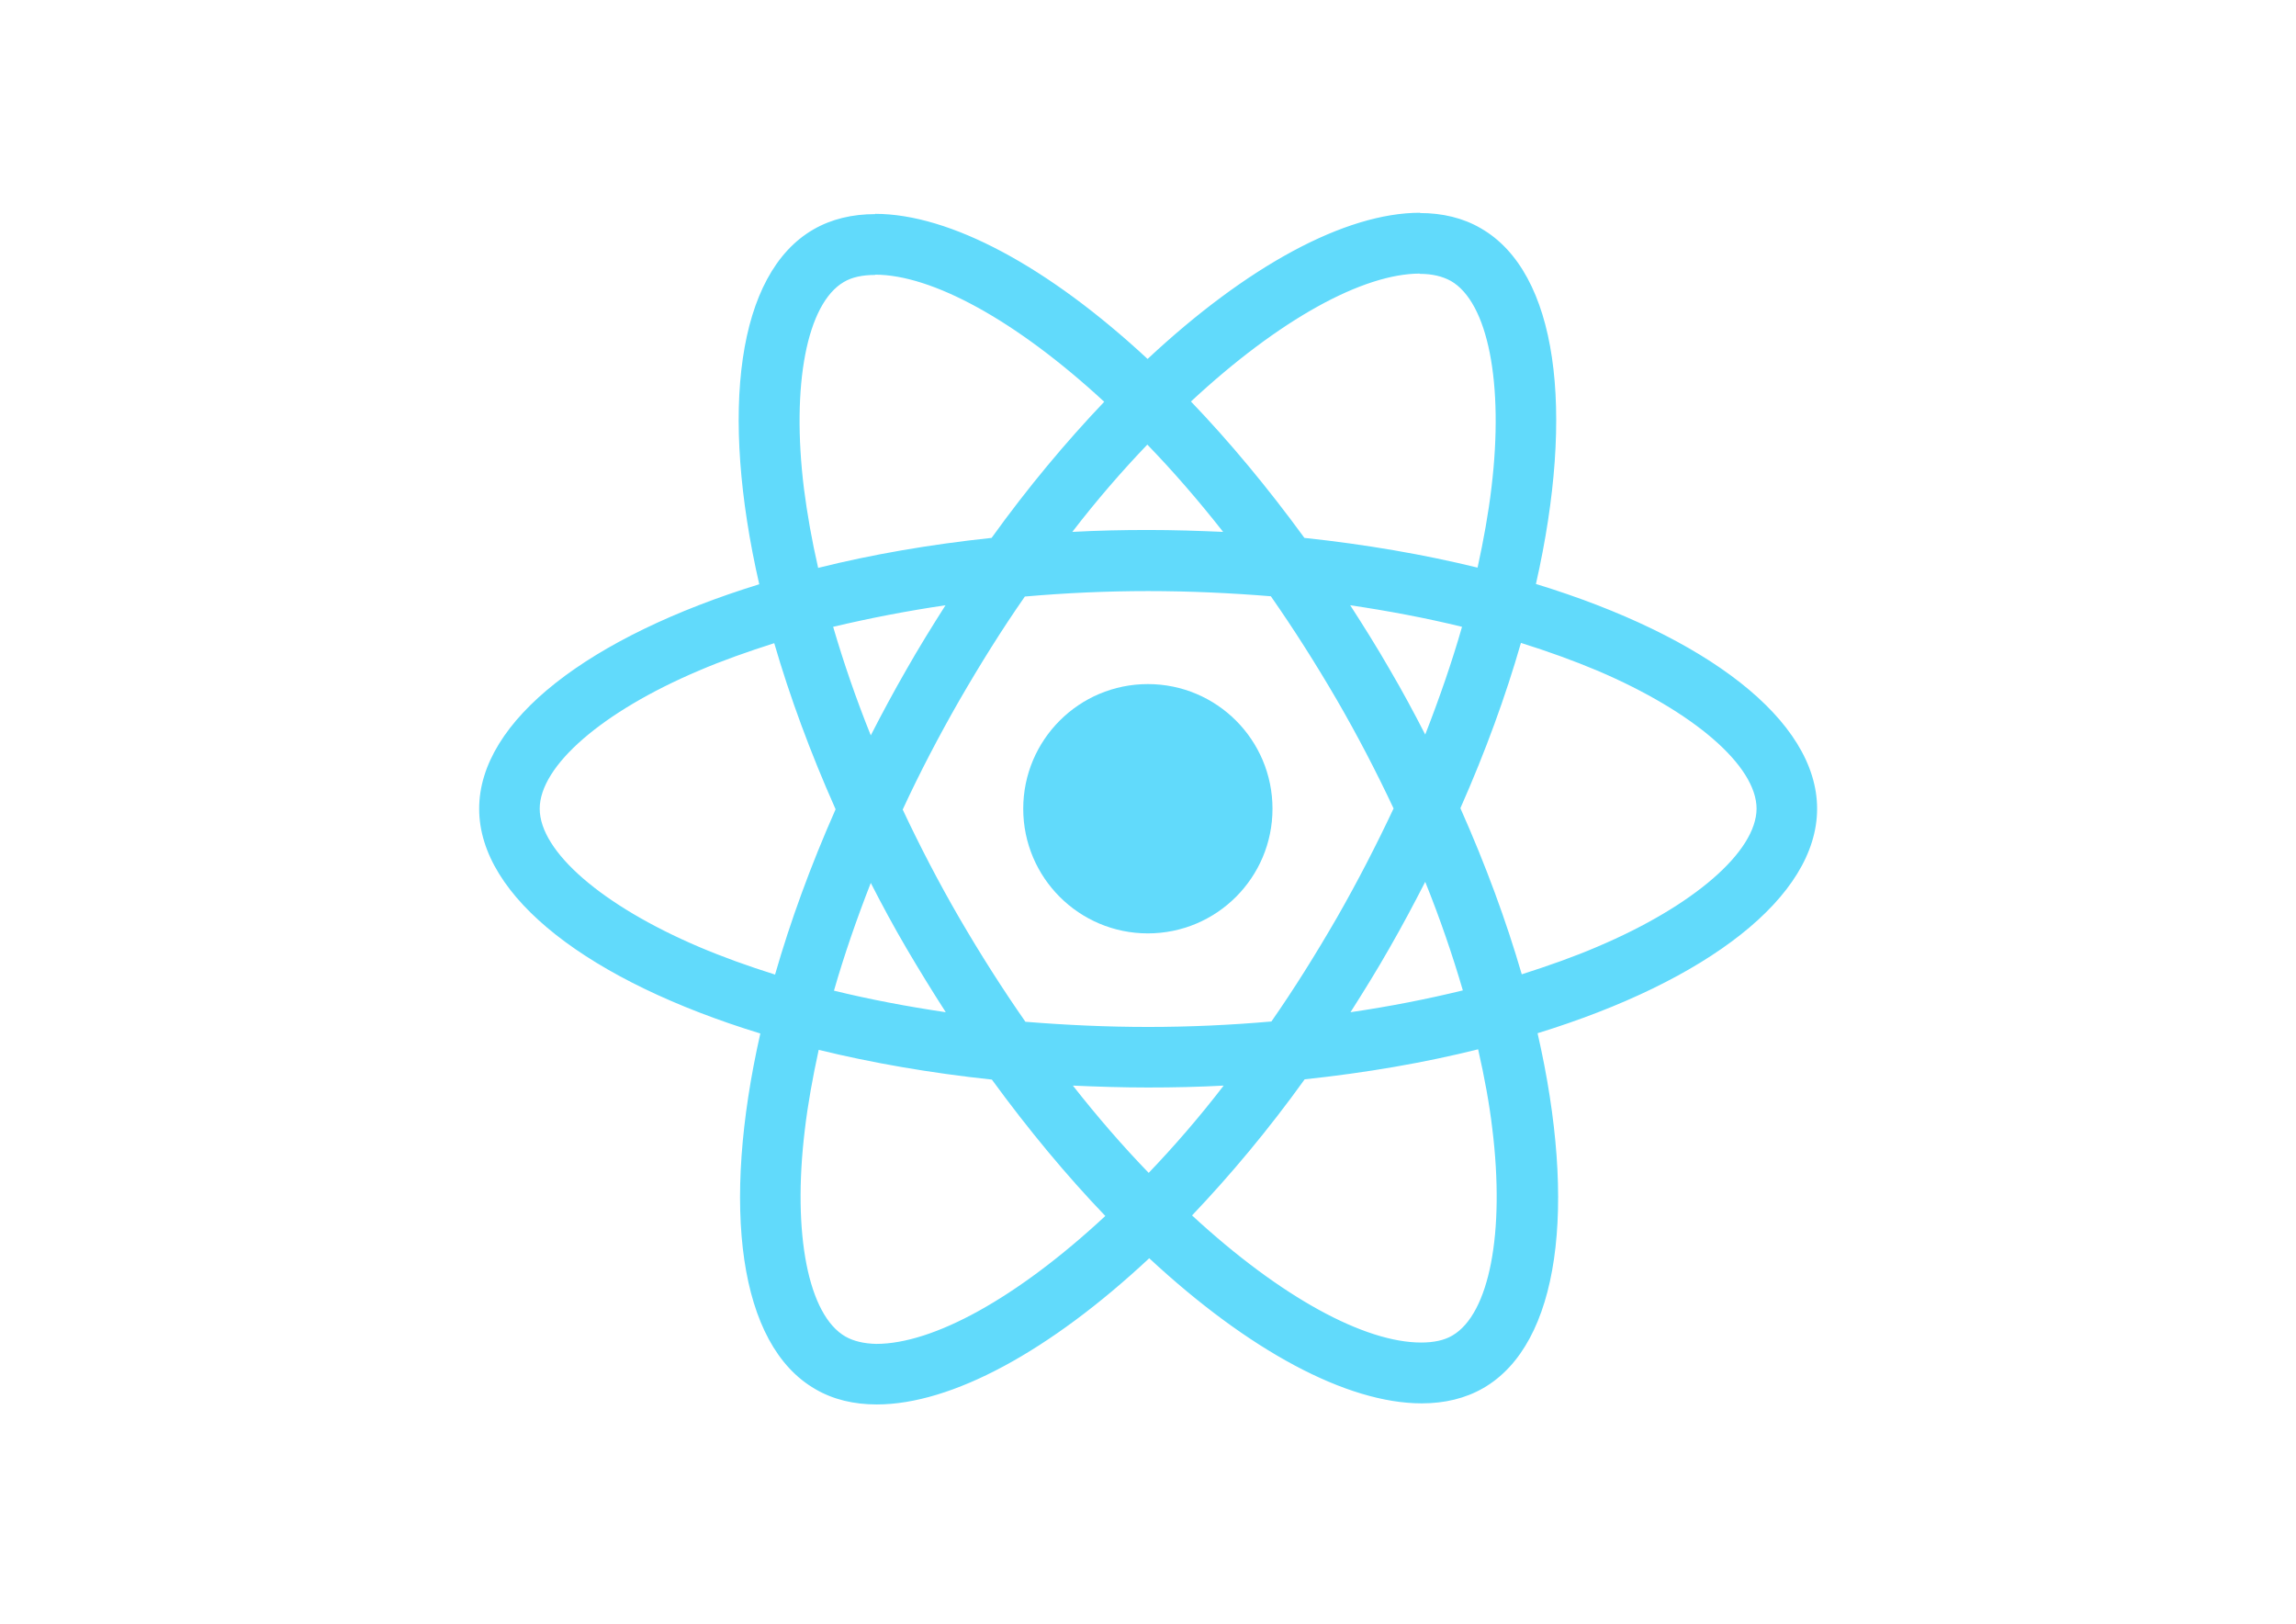
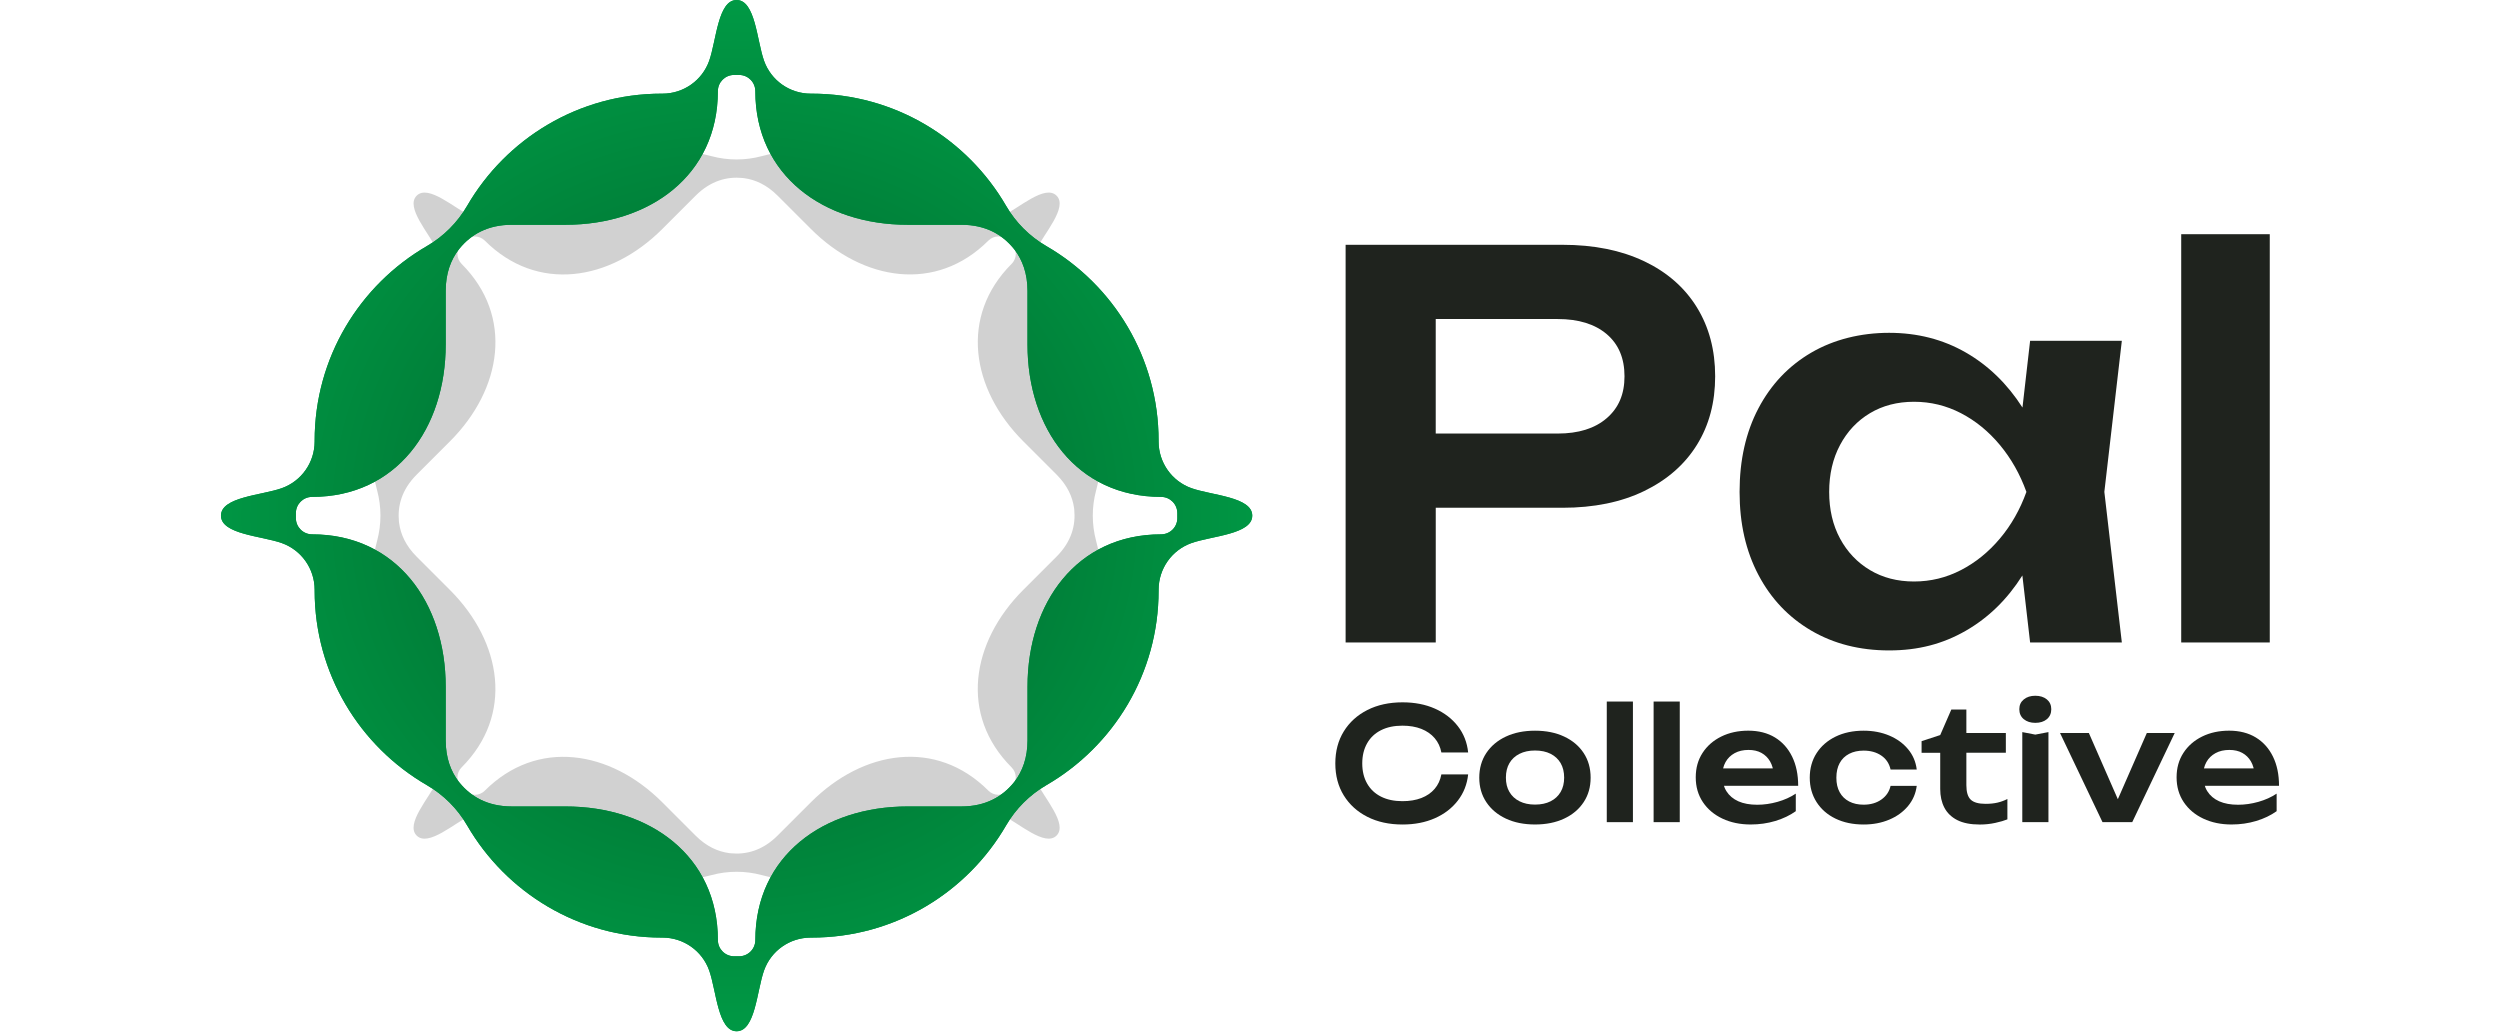
- <svg xmlns="http://www.w3.org/2000/svg" viewBox="0 0 841.9 595.3">
-   <g fill="#61DAFB">
-     <path d="M666.3 296.5c0-32.5-40.7-63.3-103.1-82.4 14.4-63.6 8-114.2-20.2-130.4-6.5-3.8-14.1-5.6-22.4-5.6v22.3c4.6 0 8.3.9 11.4 2.6 13.6 7.8 19.5 37.5 14.9 75.7-1.1 9.4-2.9 19.3-5.1 29.4-19.6-4.8-41-8.5-63.5-10.9-13.5-18.5-27.5-35.3-41.6-50 32.6-30.3 63.2-46.9 84-46.9V78c-27.5 0-63.5 19.6-99.9 53.6-36.4-33.8-72.4-53.2-99.9-53.2v22.3c20.7 0 51.4 16.5 84 46.6-14 14.7-28 31.4-41.3 49.9-22.6 2.4-44 6.1-63.6 11-2.3-10-4-19.7-5.2-29-4.7-38.2 1.1-67.9 14.6-75.8 3-1.8 6.9-2.6 11.5-2.6V78.5c-8.4 0-16 1.8-22.6 5.6-28.1 16.2-34.4 66.7-19.9 130.1-62.2 19.2-102.7 49.9-102.7 82.3 0 32.5 40.7 63.3 103.1 82.4-14.4 63.6-8 114.2 20.2 130.4 6.5 3.8 14.1 5.6 22.5 5.6 27.5 0 63.5-19.6 99.9-53.6 36.4 33.8 72.4 53.2 99.9 53.2 8.4 0 16-1.8 22.6-5.6 28.1-16.2 34.4-66.7 19.9-130.1 62-19.1 102.5-49.9 102.5-82.3zm-130.2-66.7c-3.7 12.9-8.3 26.2-13.5 39.5-4.1-8-8.4-16-13.1-24-4.6-8-9.5-15.8-14.4-23.4 14.2 2.1 27.9 4.7 41 7.9zm-45.8 106.5c-7.8 13.5-15.8 26.3-24.1 38.2-14.9 1.3-30 2-45.2 2-15.1 0-30.2-.7-45-1.9-8.3-11.9-16.4-24.6-24.2-38-7.6-13.1-14.5-26.4-20.8-39.8 6.2-13.4 13.2-26.8 20.7-39.9 7.8-13.5 15.8-26.3 24.1-38.2 14.9-1.3 30-2 45.2-2 15.1 0 30.2.7 45 1.9 8.3 11.9 16.4 24.6 24.2 38 7.6 13.1 14.5 26.4 20.8 39.8-6.3 13.4-13.2 26.8-20.7 39.9zm32.3-13c5.4 13.4 10 26.8 13.8 39.8-13.1 3.2-26.9 5.9-41.2 8 4.9-7.7 9.8-15.6 14.4-23.7 4.6-8 8.9-16.1 13-24.1zM421.2 430c-9.3-9.6-18.6-20.3-27.8-32 9 .4 18.2.7 27.5.7 9.4 0 18.7-.2 27.8-.7-9 11.7-18.3 22.4-27.5 32zm-74.4-58.9c-14.2-2.1-27.9-4.7-41-7.9 3.7-12.9 8.3-26.2 13.5-39.5 4.1 8 8.4 16 13.1 24 4.7 8 9.5 15.8 14.4 23.4zM420.7 163c9.3 9.6 18.6 20.3 27.8 32-9-.4-18.2-.7-27.5-.7-9.4 0-18.7.2-27.8.7 9-11.7 18.3-22.4 27.5-32zm-74 58.9c-4.9 7.7-9.8 15.6-14.4 23.7-4.6 8-8.9 16-13 24-5.4-13.4-10-26.8-13.8-39.8 13.1-3.1 26.9-5.8 41.2-7.9zm-90.5 125.2c-35.4-15.1-58.3-34.9-58.3-50.6 0-15.7 22.9-35.6 58.3-50.6 8.6-3.7 18-7 27.7-10.1 5.7 19.6 13.2 40 22.5 60.9-9.2 20.8-16.6 41.1-22.2 60.6-9.9-3.1-19.3-6.5-28-10.2zM310 490c-13.6-7.8-19.5-37.5-14.9-75.7 1.1-9.4 2.9-19.3 5.1-29.4 19.6 4.8 41 8.5 63.5 10.9 13.5 18.5 27.5 35.3 41.6 50-32.6 30.3-63.2 46.9-84 46.9-4.5-.1-8.3-1-11.3-2.7zm237.2-76.2c4.7 38.2-1.1 67.9-14.6 75.8-3 1.8-6.9 2.6-11.5 2.6-20.7 0-51.4-16.5-84-46.6 14-14.7 28-31.4 41.3-49.9 22.6-2.4 44-6.1 63.6-11 2.3 10.1 4.1 19.8 5.2 29.1zm38.5-66.7c-8.6 3.7-18 7-27.7 10.1-5.7-19.6-13.2-40-22.5-60.9 9.2-20.8 16.6-41.1 22.2-60.6 9.9 3.1 19.3 6.5 28.1 10.2 35.4 15.1 58.3 34.9 58.3 50.6-.1 15.7-23 35.6-58.4 50.6zM320.8 78.4z" />
-     <circle cx="420.9" cy="296.5" r="45.7" />
-     <path d="M520.5 78.1z" />
+ <svg xmlns="http://www.w3.org/2000/svg" xmlns:xlink="http://www.w3.org/1999/xlink" id="Capa_1" viewBox="0 0 1243.685 513.02" version="1.1" width="1243.685" height="513.02">
+   <defs id="defs1">
+     <linearGradient id="linearGradient15">
+       <stop style="stop-color:#005d28;stop-opacity:1;" offset="0" id="stop15" />
+       <stop style="stop-color:#009945;stop-opacity:1" offset="1" id="stop16" />
+     </linearGradient>
+     <style id="style1">.cls-1{fill:#009945;}.cls-2{fill:#1f231e;}</style>
+     <radialGradient xlink:href="#linearGradient15" id="radialGradient16" cx="364.826" cy="257.415" fx="364.826" fy="257.415" r="256.52" gradientTransform="matrix(1.053045,0,0,0.999961,-18.71188,0.00999961)" gradientUnits="userSpaceOnUse" />
+   </defs>
+   <path class="cls-1" d="m 498.382,107.636 c -8.252,3.921 -18.081,2.209 -24.54,-4.25 l -0.261,-0.261 c -25.663,-25.663 -62.012,-34.139 -94.73,-25.421 -8.141,2.172 -16.704,2.172 -24.844,0 -32.706,-8.693 -69.036,-0.223 -94.687,25.428 l -0.261,0.261 c -6.459,6.459 -16.288,8.172 -24.54,4.25 -8.432,-4.002 -21.45,-16.077 -27.233,-10.294 -5.783,5.783 6.298,18.807 10.294,27.233 3.921,8.252 2.209,18.081 -4.25,24.54 l -0.261,0.261 c -25.651,25.651 -34.127,61.974 -25.428,94.687 2.159,8.141 2.159,16.704 0,24.844 -8.718,32.718 -0.248,69.06 25.421,94.73 l 0.261,0.261 c 6.459,6.459 8.172,16.288 4.25,24.54 -4.002,8.432 -16.077,21.45 -10.294,27.233 5.783,5.783 18.807,-6.298 27.233,-10.294 8.252,-3.921 18.081,-2.209 24.54,4.25 l 0.261,0.261 c 25.663,25.663 62.012,34.139 94.73,25.421 8.141,-2.172 16.704,-2.172 24.844,0 32.706,8.693 69.036,0.223 94.687,-25.428 l 0.261,-0.261 c 6.459,-6.459 16.288,-8.172 24.54,-4.25 8.432,4.002 21.45,16.077 27.233,10.294 5.783,-5.783 -6.298,-18.807 -10.294,-27.233 -3.921,-8.252 -2.209,-18.081 4.25,-24.54 l 0.261,-0.261 c 25.651,-25.651 34.127,-61.974 25.428,-94.687 -2.159,-8.141 -2.159,-16.704 0,-24.844 8.718,-32.718 0.248,-69.06 -25.421,-94.73 l -0.261,-0.261 c -6.459,-6.459 -8.172,-16.288 -4.25,-24.54 4.002,-8.432 16.077,-21.45 10.294,-27.233 -5.783,-5.783 -18.807,6.298 -27.233,10.294 z m 4.877,13.601 c 2.767,2.767 2.767,7.247 0,10.015 v 0 c -25.974,25.974 -20.191,62.297 5.783,88.271 l 16.573,16.573 c 5.404,5.404 7.967,11.132 8.718,16.722 0.012,0.137 0.031,0.267 0.043,0.403 0.012,0.112 0.025,0.211 0.037,0.323 0.745,7.595 -1.247,15.791 -8.817,23.361 l -16.573,16.573 c -25.974,25.974 -31.757,62.297 -5.783,88.271 v 0 c 2.767,2.767 2.767,7.247 0,10.015 l -1.545,1.545 c -2.767,2.767 -7.247,2.767 -10.015,0 v 0 c -25.974,-25.974 -62.297,-20.191 -88.271,5.783 l -16.573,16.573 c -7.576,7.576 -15.767,9.562 -23.361,8.817 -0.105,-0.006 -0.211,-0.025 -0.323,-0.037 -0.137,-0.012 -0.267,-0.031 -0.403,-0.043 -5.597,-0.757 -11.318,-3.313 -16.722,-8.718 L 329.454,399.111 c -25.974,-25.974 -62.297,-31.757 -88.271,-5.783 v 0 c -2.767,2.767 -7.247,2.767 -10.015,0 l -1.545,-1.545 c -2.767,-2.767 -2.767,-7.247 0,-10.015 v 0 c 25.974,-25.974 20.191,-62.297 -5.783,-88.271 l -16.573,-16.573 c -5.404,-5.404 -7.967,-11.132 -8.718,-16.722 -0.019,-0.13 -0.031,-0.267 -0.05,-0.397 -0.012,-0.112 -0.025,-0.223 -0.037,-0.323 -0.745,-7.595 1.247,-15.791 8.817,-23.361 l 16.573,-16.573 c 25.974,-25.974 31.757,-62.297 5.783,-88.271 v 0 c -2.767,-2.767 -2.767,-7.247 0,-10.015 l 1.545,-1.545 c 2.767,-2.767 7.247,-2.767 10.015,0 v 0 c 25.974,25.974 62.297,20.191 88.271,-5.783 l 16.573,-16.573 c 7.576,-7.576 15.767,-9.562 23.361,-8.817 0.112,0.012 0.211,0.025 0.323,0.037 0.137,0.012 0.267,0.031 0.403,0.043 5.597,0.757 11.318,3.313 16.722,8.718 l 16.573,16.573 c 25.974,25.974 62.297,31.757 88.271,5.783 v 0 c 2.767,-2.767 7.247,-2.767 10.015,0 l 1.545,1.545 z" id="path14" style="fill:#000000;stroke-width:0.878;fill-opacity:0.182" />
+   <path class="cls-1" d="m 592.728,242.86 c -9.81,-3.49 -16.35,-12.79 -16.35,-23.2 v -0.42 c 0,-41.36 -22.46,-77.48 -55.85,-96.82 -8.31,-4.81 -15.21,-11.71 -20.02,-20.02 -19.35,-33.36 -55.45,-55.81 -96.79,-55.81 h -0.42 c -10.41,0 -19.71,-6.54 -23.2,-16.35 -3.57,-10.02 -4.33,-30.24 -13.65,-30.24 -9.32,0 -10.08,20.23 -13.65,30.24 -3.49,9.81 -12.79,16.35 -23.2,16.35 h -0.42 c -41.34,0 -77.44,22.44 -96.79,55.81 -4.82,8.3 -11.72,15.2 -20.02,20.02 -33.39,19.34 -55.85,55.45 -55.85,96.82 v 0.42 c 0,10.41 -6.54,19.71 -16.35,23.2 -10.02,3.57 -30.24,4.33 -30.24,13.65 0,9.32 20.23,10.08 30.24,13.65 9.81,3.49 16.35,12.79 16.35,23.2 v 0.42 c 0,41.36 22.46,77.48 55.85,96.82 8.31,4.81 15.21,11.71 20.02,20.02 19.35,33.36 55.45,55.81 96.79,55.81 h 0.42 c 10.41,0 19.71,6.54 23.2,16.35 3.57,10.02 4.33,30.24 13.65,30.24 9.32,0 10.08,-20.23 13.65,-30.24 3.49,-9.81 12.79,-16.35 23.2,-16.35 h 0.42 c 41.34,0 77.44,-22.44 96.79,-55.81 4.82,-8.3 11.72,-15.2 20.02,-20.02 33.39,-19.34 55.85,-55.45 55.85,-96.82 v -0.42 c 0,-10.41 6.54,-19.71 16.35,-23.2 10.02,-3.57 30.24,-4.33 30.24,-13.65 0,-9.32 -20.23,-10.08 -30.24,-13.65 z m -7.03,14.89 c 0,4.46 -3.61,8.07 -8.07,8.07 v 0 c -41.86,0 -66.47,33.93 -66.47,75.79 v 26.71 c 0,8.71 -2.55,15.39 -6.45,20.5 -0.1,0.12 -0.19,0.24 -0.29,0.36 -0.08,0.1 -0.15,0.19 -0.23,0.29 -5.52,6.72 -13.73,11.72 -25.93,11.72 h -26.71 c -41.86,0 -75.79,24.61 -75.79,66.47 v 0 c 0,4.46 -3.61,8.07 -8.07,8.07 h -2.49 c -4.46,0 -8.07,-3.61 -8.07,-8.07 v 0 c 0,-41.86 -33.93,-66.47 -75.79,-66.47 h -26.71 c -12.21,0 -20.41,-5 -25.93,-11.72 -0.08,-0.09 -0.15,-0.19 -0.23,-0.29 -0.1,-0.12 -0.19,-0.24 -0.29,-0.36 -3.9,-5.12 -6.45,-11.79 -6.45,-20.5 v -26.71 c 0,-41.86 -24.61,-75.79 -66.47,-75.79 v 0 c -4.46,0 -8.07,-3.61 -8.07,-8.07 v -2.49 c 0,-4.46 3.61,-8.07 8.07,-8.07 v 0 c 41.86,0 66.47,-33.93 66.47,-75.79 v -26.71 c 0,-8.71 2.55,-15.39 6.45,-20.5 0.09,-0.12 0.19,-0.24 0.28,-0.36 0.08,-0.1 0.16,-0.2 0.23,-0.29 5.52,-6.72 13.73,-11.72 25.93,-11.72 h 26.71 c 41.86,0 75.79,-24.61 75.79,-66.47 v 0 c 0,-4.46 3.61,-8.07 8.07,-8.07 h 2.49 c 4.46,0 8.07,3.61 8.07,8.07 v 0 c 0,41.86 33.93,66.47 75.79,66.47 h 26.71 c 12.21,0 20.41,5 25.93,11.72 0.08,0.1 0.15,0.19 0.23,0.29 0.1,0.12 0.19,0.24 0.29,0.36 3.9,5.12 6.45,11.79 6.45,20.5 v 26.71 c 0,41.86 24.61,75.79 66.47,75.79 v 0 c 4.46,0 8.07,3.61 8.07,8.07 v 2.49 z" id="path1" />
+   <g id="g3" transform="translate(-97.94247,-493.49)">
+     <path class="cls-2" d="M 915.85,623.45 C 904.42,618 890.88,615.27 875.23,615.27 H 767.35 v 197.82 h 44.84 v -67 h 63.04 c 15.65,0 29.19,-2.77 40.62,-8.31 11.43,-5.54 20.18,-13.19 26.24,-22.95 6.07,-9.76 9.1,-21.14 9.1,-34.16 0,-13.02 -3.03,-24.44 -9.1,-34.29 -6.07,-9.85 -14.82,-17.5 -26.24,-22.95 z m -18.6,78.07 c -5.89,5.1 -14.02,7.65 -24.4,7.65 H 812.18 V 652.2 h 60.67 c 10.37,0 18.5,2.51 24.4,7.52 5.89,5.01 8.84,12 8.84,20.97 0,8.97 -2.95,15.74 -8.84,20.84 z" id="path2" />
+     <path class="cls-2" d="m 1107.87,663.02 -3.8,33.21 c -7.55,-11.79 -16.96,-20.93 -28.25,-27.41 -11.34,-6.5 -24.05,-9.76 -38.11,-9.76 -14.06,0 -27.52,3.3 -38.77,9.89 -11.25,6.59 -20,15.83 -26.24,27.7 -6.24,11.87 -9.36,25.72 -9.36,41.54 0,15.82 3.12,29.41 9.36,41.28 6.24,11.87 14.99,21.1 26.24,27.7 11.25,6.59 24.18,9.89 38.77,9.89 14.59,0 26.77,-3.26 38.11,-9.76 11.33,-6.5 20.73,-15.68 28.2,-27.53 l 3.85,33.33 h 45.63 l -8.7,-74.91 8.7,-75.17 z m -34.42,114.08 c -7.3,3.78 -15.08,5.67 -23.34,5.67 -8.26,0 -15.56,-1.89 -21.89,-5.67 -6.33,-3.78 -11.3,-9.01 -14.9,-15.69 -3.61,-6.68 -5.41,-14.42 -5.41,-23.21 0,-8.79 1.8,-16.57 5.41,-23.34 3.6,-6.77 8.57,-12.04 14.9,-15.83 6.33,-3.78 13.62,-5.67 21.89,-5.67 8.27,0 16.04,1.89 23.34,5.67 7.29,3.78 13.76,9.06 19.39,15.83 5.63,6.77 10.02,14.55 13.19,23.34 -3.17,8.79 -7.56,16.53 -13.19,23.21 -5.63,6.69 -12.09,11.92 -19.39,15.69 z" id="path3" />
+     <rect class="cls-2" x="1183.04" y="610" width="44.05" height="203.1" id="rect3" />
  </g>
+   <g id="g13" transform="translate(-97.94247,-493.49)">
+     <path class="cls-2" d="m 828.31,878.72 c -0.52,4.94 -2.23,9.29 -5.14,13.05 -2.91,3.77 -6.71,6.69 -11.42,8.77 -4.71,2.08 -10.06,3.12 -16.09,3.12 -6.65,0 -12.48,-1.27 -17.49,-3.82 -5.01,-2.54 -8.92,-6.09 -11.73,-10.64 -2.81,-4.54 -4.21,-9.86 -4.21,-15.93 0,-6.07 1.4,-11.39 4.21,-15.93 2.8,-4.54 6.71,-8.09 11.73,-10.64 5.01,-2.54 10.84,-3.82 17.49,-3.82 6.03,0 11.39,1.04 16.09,3.12 4.7,2.08 8.51,4.99 11.42,8.73 2.91,3.74 4.62,8.1 5.14,13.09 h -13.32 c -0.52,-2.75 -1.64,-5.13 -3.35,-7.13 -1.71,-2 -3.92,-3.53 -6.62,-4.6 -2.7,-1.06 -5.84,-1.6 -9.43,-1.6 -4.1,0 -7.65,0.75 -10.64,2.26 -2.99,1.51 -5.29,3.67 -6.9,6.51 -1.61,2.83 -2.42,6.17 -2.42,10.01 0,3.84 0.8,7.18 2.42,10.01 1.61,2.83 3.91,5 6.9,6.51 2.99,1.51 6.53,2.26 10.64,2.26 3.58,0 6.73,-0.52 9.43,-1.56 2.7,-1.04 4.91,-2.56 6.62,-4.56 1.71,-2 2.83,-4.4 3.35,-7.21 z" id="path4" />
+     <path class="cls-2" d="m 861.58,903.65 c -5.51,0 -10.34,-0.97 -14.49,-2.92 -4.16,-1.95 -7.4,-4.67 -9.74,-8.18 -2.34,-3.51 -3.51,-7.57 -3.51,-12.19 0,-4.62 1.17,-8.77 3.51,-12.27 2.34,-3.51 5.58,-6.23 9.74,-8.18 4.16,-1.95 8.99,-2.92 14.49,-2.92 5.5,0 10.34,0.97 14.49,2.92 4.16,1.95 7.39,4.67 9.7,8.18 2.31,3.51 3.47,7.6 3.47,12.27 0,4.67 -1.16,8.69 -3.47,12.19 -2.31,3.51 -5.54,6.23 -9.7,8.18 -4.16,1.95 -8.99,2.92 -14.49,2.92 z m 0,-9.9 c 3.01,0 5.6,-0.55 7.75,-1.64 2.16,-1.09 3.82,-2.64 4.99,-4.64 1.17,-2 1.75,-4.38 1.75,-7.13 0,-2.75 -0.58,-5.21 -1.75,-7.21 -1.17,-2 -2.83,-3.54 -4.99,-4.64 -2.16,-1.09 -4.74,-1.64 -7.75,-1.64 -3.01,0 -5.53,0.55 -7.71,1.64 -2.18,1.09 -3.86,2.64 -5.03,4.64 -1.17,2 -1.75,4.4 -1.75,7.21 0,2.81 0.58,5.13 1.75,7.13 1.17,2 2.84,3.54 5.03,4.64 2.19,1.1 4.75,1.64 7.71,1.64 z" id="path5" />
+     <path class="cls-2" d="m 897.27,842.49 h 13.01 v 60 h -13.01 z" id="path6" />
+     <path class="cls-2" d="m 920.57,842.49 h 13.01 v 60 h -13.01 z" id="path7" />
+     <path class="cls-2" d="m 968.87,903.65 c -5.25,0 -9.93,-0.97 -14.06,-2.92 -4.13,-1.95 -7.38,-4.69 -9.74,-8.22 -2.36,-3.53 -3.54,-7.64 -3.54,-12.31 0,-4.67 1.13,-8.67 3.39,-12.16 2.26,-3.48 5.36,-6.19 9.31,-8.14 3.95,-1.95 8.44,-2.92 13.48,-2.92 5.04,0 9.56,1.13 13.25,3.39 3.69,2.26 6.53,5.44 8.53,9.54 2,4.1 3,8.93 3,14.49 h -40.52 v -8.65 h 33.5 l -5.14,3.12 c -0.16,-2.6 -0.77,-4.8 -1.83,-6.62 -1.07,-1.82 -2.49,-3.22 -4.29,-4.21 -1.79,-0.99 -3.93,-1.48 -6.43,-1.48 -2.65,0 -4.95,0.53 -6.9,1.6 -1.95,1.07 -3.46,2.54 -4.52,4.44 -1.07,1.9 -1.6,4.12 -1.6,6.66 0,3.07 0.69,5.69 2.06,7.87 1.38,2.18 3.35,3.84 5.92,4.99 2.57,1.14 5.7,1.71 9.39,1.71 3.32,0 6.69,-0.48 10.09,-1.44 3.4,-0.96 6.43,-2.32 9.08,-4.09 v 8.73 c -2.91,2.08 -6.3,3.7 -10.17,4.87 -3.87,1.17 -7.96,1.75 -12.27,1.75 z" id="path8" />
+     <path class="cls-2" d="m 1051.47,884.41 c -0.47,3.79 -1.91,7.14 -4.32,10.05 -2.42,2.91 -5.53,5.17 -9.35,6.78 -3.82,1.61 -8.06,2.42 -12.74,2.42 -5.3,0 -9.96,-0.97 -13.99,-2.92 -4.03,-1.95 -7.17,-4.69 -9.43,-8.22 -2.26,-3.53 -3.39,-7.58 -3.39,-12.16 0,-4.58 1.13,-8.69 3.39,-12.19 2.26,-3.51 5.4,-6.25 9.43,-8.22 4.03,-1.97 8.69,-2.96 13.99,-2.96 4.67,0 8.92,0.81 12.74,2.42 3.82,1.61 6.93,3.87 9.35,6.78 2.42,2.91 3.86,6.29 4.32,10.13 h -13.01 c -0.68,-3.01 -2.22,-5.34 -4.64,-6.97 -2.42,-1.64 -5.34,-2.45 -8.77,-2.45 -2.75,0 -5.16,0.53 -7.21,1.6 -2.05,1.07 -3.62,2.6 -4.71,4.6 -1.09,2 -1.64,4.43 -1.64,7.29 0,2.86 0.54,5.21 1.64,7.21 1.09,2 2.66,3.53 4.71,4.6 2.05,1.07 4.45,1.6 7.21,1.6 3.48,0 6.43,-0.86 8.84,-2.57 2.42,-1.71 3.93,-3.97 4.56,-6.78 h 13.01 z" id="path9" />
+     <path class="cls-2" d="m 1053.88,867.97 v -5.77 l 9.27,-3.04 5.53,-12.7 h 7.48 v 11.69 h 19.64 v 9.82 h -19.64 v 16.13 c 0,3.43 0.73,5.83 2.18,7.21 1.45,1.38 3.92,2.07 7.4,2.07 2.23,0 4.22,-0.21 5.96,-0.62 1.74,-0.42 3.36,-1.01 4.87,-1.79 v 10.13 c -1.51,0.62 -3.51,1.21 -6,1.75 -2.49,0.55 -5.06,0.82 -7.71,0.82 -4.62,0 -8.38,-0.74 -11.26,-2.22 -2.88,-1.48 -5.01,-3.54 -6.39,-6.19 -1.38,-2.65 -2.06,-5.74 -2.06,-9.27 v -18 h -9.27 z" id="path10" />
+     <path class="cls-2" d="m 1110.45,853.09 c -2.34,0 -4.25,-0.61 -5.73,-1.83 -1.48,-1.22 -2.22,-2.87 -2.22,-4.95 0,-2.08 0.74,-3.65 2.22,-4.87 1.48,-1.22 3.39,-1.83 5.73,-1.83 2.34,0 4.31,0.61 5.77,1.83 1.45,1.22 2.18,2.84 2.18,4.87 0,2.03 -0.73,3.73 -2.18,4.95 -1.46,1.22 -3.38,1.83 -5.77,1.83 z m -6.47,4.6 6.47,1.25 6.54,-1.25 v 44.8 h -13.01 z" id="path11" />
+     <path class="cls-2" d="m 1153.85,896.41 h -4.67 l 16.75,-38.26 h 13.87 l -21.12,44.33 h -14.8 l -21.12,-44.33 h 14.34 z" id="path12" />
+     <path class="cls-2" d="m 1208.08,903.65 c -5.25,0 -9.93,-0.97 -14.06,-2.92 -4.13,-1.95 -7.38,-4.69 -9.74,-8.22 -2.36,-3.53 -3.54,-7.64 -3.54,-12.31 0,-4.67 1.13,-8.67 3.39,-12.16 2.26,-3.48 5.36,-6.19 9.31,-8.14 3.95,-1.95 8.44,-2.92 13.48,-2.92 5.04,0 9.56,1.13 13.25,3.39 3.69,2.26 6.53,5.44 8.53,9.54 2,4.1 3,8.93 3,14.49 h -40.52 v -8.65 h 33.5 l -5.14,3.12 c -0.16,-2.6 -0.77,-4.8 -1.83,-6.62 -1.07,-1.82 -2.49,-3.22 -4.29,-4.21 -1.79,-0.99 -3.93,-1.48 -6.43,-1.48 -2.65,0 -4.95,0.53 -6.9,1.6 -1.95,1.07 -3.46,2.54 -4.52,4.44 -1.07,1.9 -1.6,4.12 -1.6,6.66 0,3.07 0.69,5.69 2.06,7.87 1.38,2.18 3.35,3.84 5.92,4.99 2.57,1.14 5.7,1.71 9.39,1.71 3.32,0 6.69,-0.48 10.09,-1.44 3.4,-0.96 6.43,-2.32 9.08,-4.09 v 8.73 c -2.91,2.08 -6.3,3.7 -10.17,4.87 -3.87,1.17 -7.96,1.75 -12.27,1.75 z" id="path13" />
+   </g>
+   <path class="cls-1" d="m 592.728,242.86 c -9.81,-3.49 -16.35,-12.79 -16.35,-23.2 v -0.42 c 0,-41.36 -22.46,-77.48 -55.85,-96.82 -8.31,-4.81 -15.21,-11.71 -20.02,-20.02 -19.35,-33.36 -55.45,-55.81 -96.79,-55.81 h -0.42 c -10.41,0 -19.71,-6.54 -23.2,-16.35 -3.57,-10.02 -4.33,-30.24 -13.65,-30.24 -9.32,0 -10.08,20.23 -13.65,30.24 -3.49,9.81 -12.79,16.35 -23.2,16.35 h -0.42 c -41.34,0 -77.44,22.44 -96.79,55.81 -4.82,8.3 -11.72,15.2 -20.02,20.02 -33.39,19.34 -55.85,55.45 -55.85,96.82 v 0.42 c 0,10.41 -6.54,19.71 -16.35,23.2 -10.02,3.57 -30.24,4.33 -30.24,13.65 0,9.32 20.23,10.08 30.24,13.65 9.81,3.49 16.35,12.79 16.35,23.2 v 0.42 c 0,41.36 22.46,77.48 55.85,96.82 8.31,4.81 15.21,11.71 20.02,20.02 19.35,33.36 55.45,55.81 96.79,55.81 h 0.42 c 10.41,0 19.71,6.54 23.2,16.35 3.57,10.02 4.33,30.24 13.65,30.24 9.32,0 10.08,-20.23 13.65,-30.24 3.49,-9.81 12.79,-16.35 23.2,-16.35 h 0.42 c 41.34,0 77.44,-22.44 96.79,-55.81 4.82,-8.3 11.72,-15.2 20.02,-20.02 33.39,-19.34 55.85,-55.45 55.85,-96.82 v -0.42 c 0,-10.41 6.54,-19.71 16.35,-23.2 10.02,-3.57 30.24,-4.33 30.24,-13.65 0,-9.32 -20.23,-10.08 -30.24,-13.65 z m -7.03,14.89 c 0,4.46 -3.61,8.07 -8.07,8.07 v 0 c -41.86,0 -66.47,33.93 -66.47,75.79 v 26.71 c 0,8.71 -2.55,15.39 -6.45,20.5 -0.1,0.12 -0.19,0.24 -0.29,0.36 -0.08,0.1 -0.15,0.19 -0.23,0.29 -5.52,6.72 -13.73,11.72 -25.93,11.72 h -26.71 c -41.86,0 -75.79,24.61 -75.79,66.47 v 0 c 0,4.46 -3.61,8.07 -8.07,8.07 h -2.49 c -4.46,0 -8.07,-3.61 -8.07,-8.07 v 0 c 0,-41.86 -33.93,-66.47 -75.79,-66.47 h -26.71 c -12.21,0 -20.41,-5 -25.93,-11.72 -0.08,-0.09 -0.15,-0.19 -0.23,-0.29 -0.1,-0.12 -0.19,-0.24 -0.29,-0.36 -3.9,-5.12 -6.45,-11.79 -6.45,-20.5 v -26.71 c 0,-41.86 -24.61,-75.79 -66.47,-75.79 v 0 c -4.46,0 -8.07,-3.61 -8.07,-8.07 v -2.49 c 0,-4.46 3.61,-8.07 8.07,-8.07 v 0 c 41.86,0 66.47,-33.93 66.47,-75.79 v -26.71 c 0,-8.71 2.55,-15.39 6.45,-20.5 0.09,-0.12 0.19,-0.24 0.28,-0.36 0.08,-0.1 0.16,-0.2 0.23,-0.29 5.52,-6.72 13.73,-11.72 25.93,-11.72 h 26.71 c 41.86,0 75.79,-24.61 75.79,-66.47 v 0 c 0,-4.46 3.61,-8.07 8.07,-8.07 h 2.49 c 4.46,0 8.07,3.61 8.07,8.07 v 0 c 0,41.86 33.93,66.47 75.79,66.47 h 26.71 c 12.21,0 20.41,5 25.93,11.72 0.08,0.1 0.15,0.19 0.23,0.29 0.1,0.12 0.19,0.24 0.29,0.36 3.9,5.12 6.45,11.79 6.45,20.5 v 26.71 c 0,41.86 24.61,75.79 66.47,75.79 v 0 c 4.46,0 8.07,3.61 8.07,8.07 v 2.49 z" id="path15" style="fill-opacity:1;fill:url(#radialGradient16)" />
</svg>
